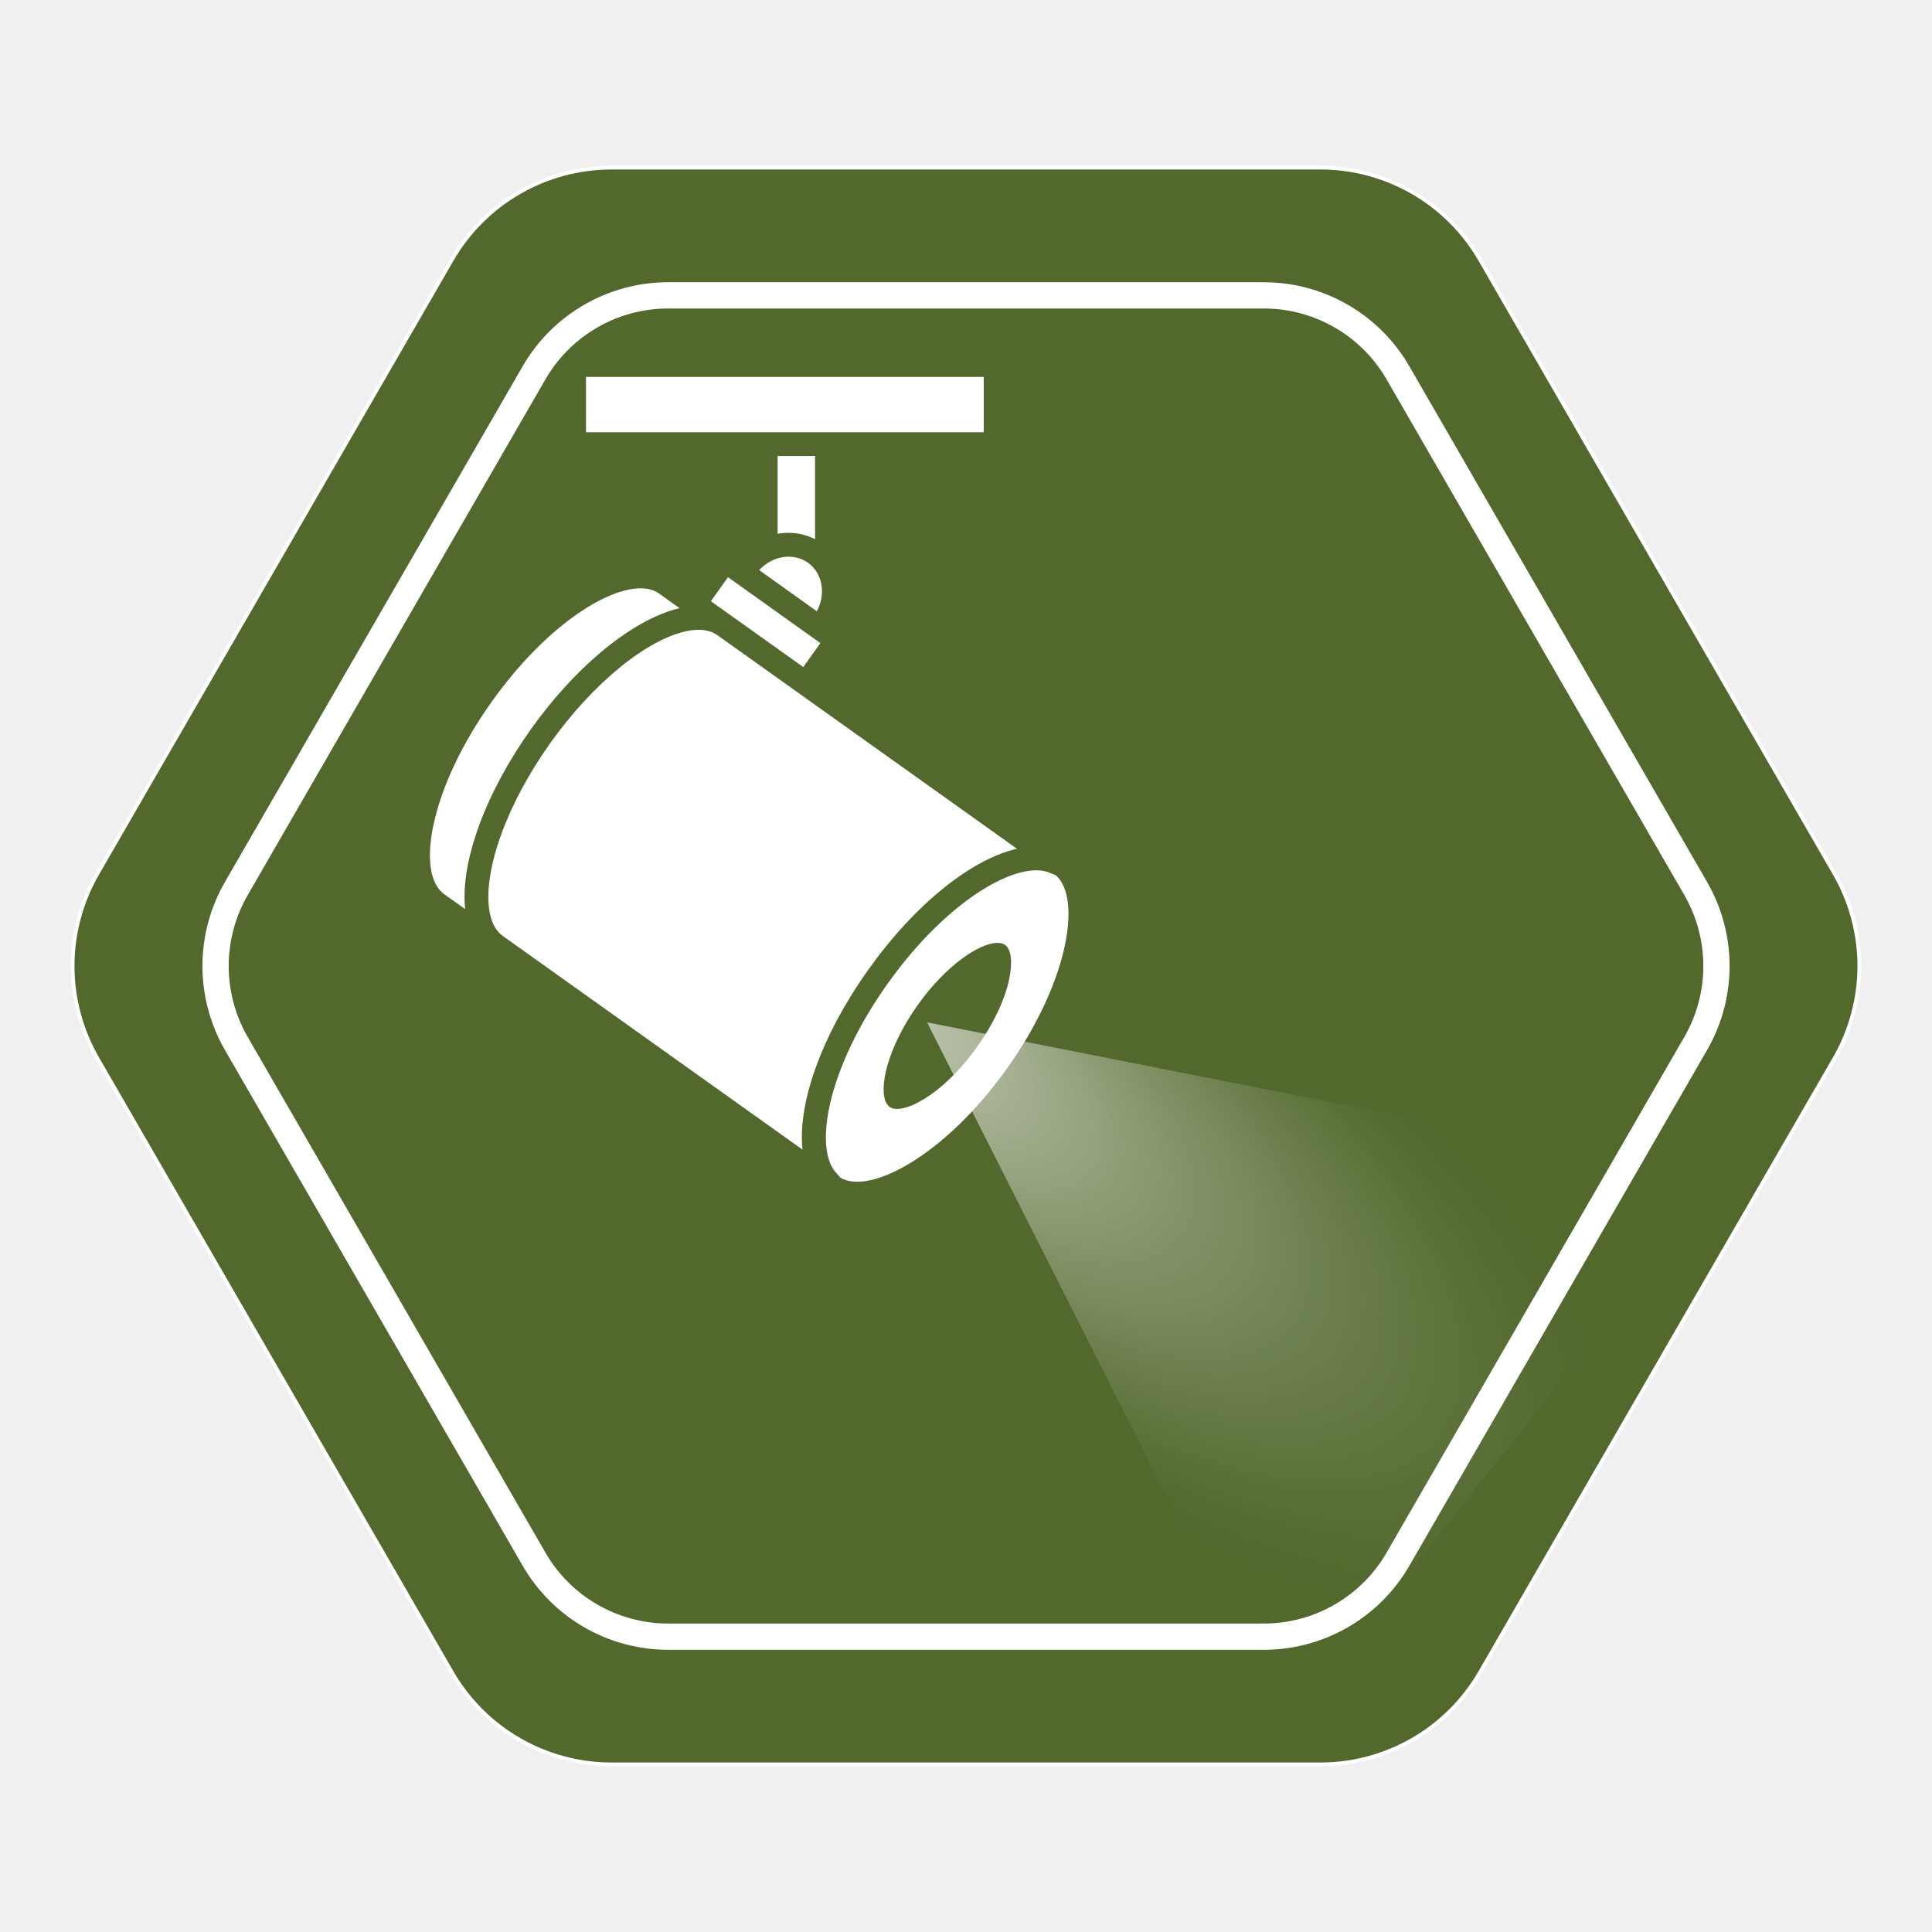
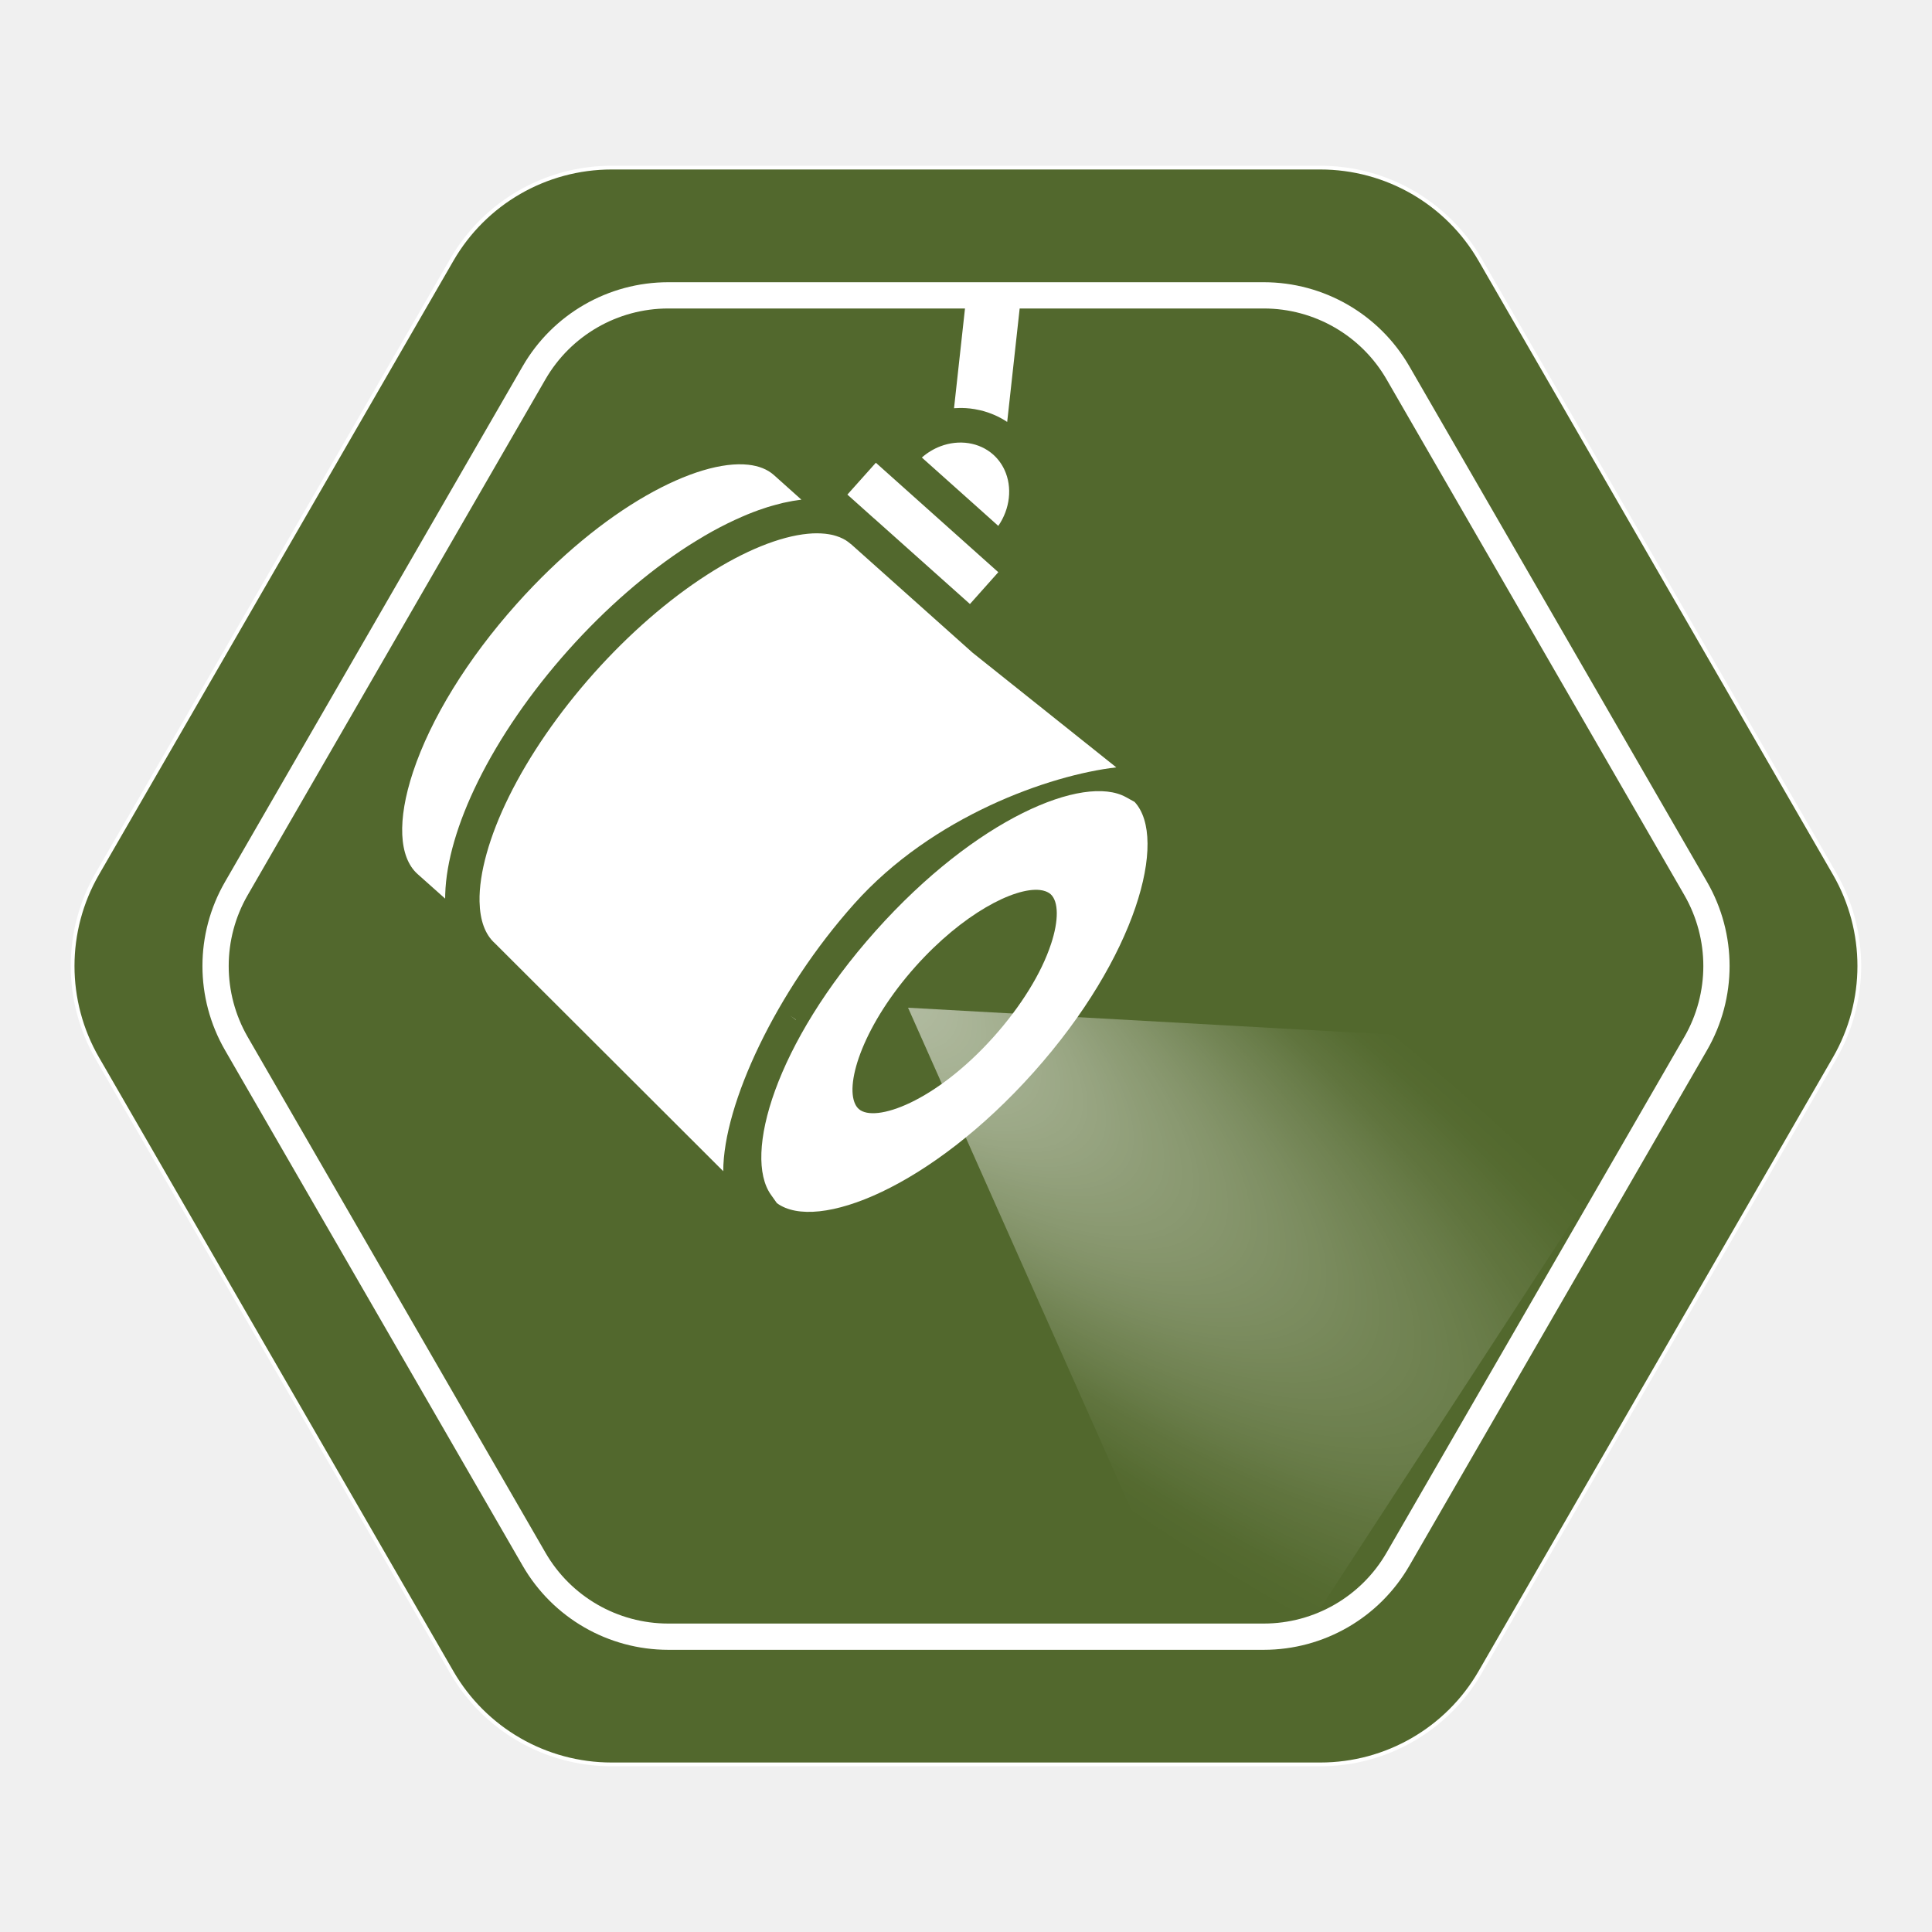
<svg xmlns="http://www.w3.org/2000/svg" viewBox="0 0 515 515">
  <defs>
    <style>
      .v {
-         fill: url(#u);
-         mix-blend-mode: screen;
-         opacity: .83;
+         fill: #fff;
      }

      .w {
-         fill: #fff;
+         isolation: isolate;
      }

      .x {
-         isolation: isolate;
-       }
- 
-       .y {
        fill: none;
        stroke-width: 7px;
      }

-       .y, .z {
+       .x, .y {
        stroke: #fff;
        stroke-miterlimit: 10;
      }

-       .z {
+       .y {
        fill: #52682d;
      }
+ 
+       .z {
+         fill: url(#u);
+         mix-blend-mode: screen;
+       }
    </style>
-     <radialGradient id="u" data-name="Áåçûìÿííûé ãðàäèåíò 37" cx="-3210.22" cy="-1456.86" fx="-3210.22" fy="-1565.72" r="108.87" gradientTransform="translate(638.64 3088.57) rotate(127.54) scale(.62 -1.33)" gradientUnits="userSpaceOnUse">
+     <radialGradient id="u" data-name="Áåçûìÿííûé ãðàäèåíò 37" cx="-3218.69" cy="-1480.54" fx="-3218.69" fy="-1598.13" r="117.61" gradientTransform="translate(1431.68 3697.96) rotate(127.54) scale(.62 -1.99) skewX(-.01)" gradientUnits="userSpaceOnUse">
      <stop offset="0" stop-color="#fff" />
      <stop offset=".15" stop-color="#c6c6c6" />
      <stop offset=".32" stop-color="#8a8a8a" />
      <stop offset=".48" stop-color="#595959" />
      <stop offset=".64" stop-color="#323232" />
      <stop offset=".78" stop-color="#161616" />
      <stop offset=".91" stop-color="#050505" />
      <stop offset="1" stop-color="#000" />
    </radialGradient>
  </defs>
-   <g class="x">
+   <g class="w">
    <g id="j" data-name="Layer 9">
-       <path class="z" d="M351.97,44.68h-188.94c-17.58,0-33.82,9.38-42.6,24.59L25.95,232.9c-8.79,15.23-8.79,33.97,0,49.2l94.47,163.63c8.79,15.23,25.03,24.59,42.6,24.59h188.94c17.58,0,33.82-9.38,42.6-24.59l94.47-163.63c8.79-15.23,8.79-33.97,0-49.2l-94.47-163.63c-8.79-15.23-25.03-24.59-42.6-24.59Z" />
-       <path class="y" d="M336.85,78.73h-158.71c-14.77,0-28.41,7.87-35.79,20.66L63,236.84c-7.38,12.79-7.38,28.53,0,41.33l79.36,137.45c7.38,12.79,21.02,20.66,35.79,20.66h158.71c14.77,0,28.41-7.87,35.79-20.66l79.36-137.45c7.38-12.79,7.38-28.53,0-41.33l-79.36-137.45c-7.38-12.79-21.02-20.66-35.79-20.66h0Z" />
+       <path class="y" d="M351.97,44.68h-188.94c-17.58,0-33.82,9.38-42.6,24.59L25.95,232.9c-8.79,15.23-8.79,33.97,0,49.2l94.47,163.63c8.79,15.23,25.03,24.59,42.6,24.59h188.94c17.58,0,33.82-9.38,42.6-24.59l94.47-163.63c8.79-15.23,8.79-33.97,0-49.2l-94.47-163.63c-8.79-15.23-25.03-24.59-42.6-24.59Z" />
+       <path class="x" d="M336.85,78.73h-158.71c-14.77,0-28.41,7.87-35.79,20.66L63,236.84c-7.38,12.79-7.38,28.53,0,41.33l79.36,137.45c7.38,12.79,21.02,20.66,35.79,20.66h158.71c14.77,0,28.41-7.87,35.79-20.66l79.36-137.45c7.38-12.79,7.38-28.53,0-41.33l-79.36-137.45c-7.38-12.79-21.02-20.66-35.79-20.66h0Z" />
    </g>
    <g id="t" data-name="Layer 17">
-       <g>
-         <path class="w" d="M193.28,243.34l1.2.91.03-.04-1.23-.87Z" />
-         <rect class="w" x="156.2" y="100.47" width="106.03" height="14.75" />
-         <path class="w" d="M217.27,121.57v22.17c-.85-.44-1.74-.79-2.65-1.06-.2-.06-.4-.11-.6-.16-.11-.04-.21-.07-.33-.08-.03-.01-.06-.02-.09-.03-.22-.05-.44-.09-.65-.13-.28-.06-.57-.1-.85-.13-.35-.05-.7-.07-1.04-.09-.27-.02-.55-.03-.83-.03s-.53,0-.8.02c-.18,0-.36.03-.55.04-.23.01-.45.04-.68.07-.29.03-.57.07-.86.13-.01,0-.05.01-.06.01v-20.74h10.01Z" />
-         <path class="w" d="M217.73,162.94l-4.07-2.91-11.29-8.06c.92-1,1.99-1.82,3.17-2.42,3.29-1.68,7.06-1.52,9.84.45.96.69,1.75,1.54,2.36,2.55,1.84,3.03,1.8,7.05,0,10.39Z" />
-         <polygon class="w" points="218.68 171.43 214.12 177.82 194.81 164.05 194.79 164.04 189.49 160.26 194.06 153.86 218.68 171.43" />
-         <path class="w" d="M181.16,162.12c-.05.01-.12.03-.17.04-.02,0-.05.01-.07.02-.18.04-.36.08-.54.13-.02,0-.04,0-.07.02-.23.05-.45.11-.68.18-.28.09-.56.17-.84.27-.29.09-.6.19-.9.29-.46.17-.93.34-1.39.53-.23.08-.47.18-.69.28-.02,0-.04.01-.05.02-.4.16-.81.33-1.21.53-1.31.59-2.64,1.28-3.99,2.06-.38.21-.75.44-1.14.67-1.74,1.05-3.51,2.24-5.3,3.57-.44.33-.89.66-1.33,1.02-.45.35-.9.7-1.35,1.06-7.03,5.69-13.91,13.14-19.9,21.55-6.01,8.44-10.81,17.37-13.89,25.84-2.92,8.03-4.2,15.35-3.73,21.32.01.27.04.55.07.81l-5.54-3.94c-3.78-2.7-4.84-9.46-2.89-18.57,2.17-10.14,7.69-21.81,15.58-32.86,13.97-19.58,30.17-30.14,39.6-30.14,1.94,0,3.61.45,4.9,1.37l5.54,3.95Z" />
-         <path class="w" d="M271.1,226.24c-12.06,2.75-27.09,14.63-39.63,32.23-12.54,17.59-18.88,35.68-17.55,47.98l-79.91-56.97c-1.97-1.41-3.19-3.87-3.65-7.33-.67-5.13.48-12.15,3.26-19.78,2.89-7.94,7.41-16.35,13.08-24.32,5.67-7.95,12.15-14.96,18.74-20.3,6.3-5.12,12.55-8.49,17.62-9.52,1.14-.24,2.2-.35,3.18-.35.21,0,.44,0,.65.02.19,0,.37.03.54.04.13.01.25.03.37.05.17.03.33.05.49.09.21.04.42.09.63.15h0c.2.05.4.12.59.19.14.05.29.11.43.17.1.03.19.08.29.13.11.05.22.11.33.17.03.01.05.03.07.05.16.09.33.19.48.3h.02s24.47,17.45,24.47,17.45l55.49,39.56Z" />
-         <path class="w" d="M281.45,233.32h0l-1.68-.69c-8.18-3.42-26.99,6.9-43.12,29.52-16.12,22.62-19.74,43.77-13.85,50.39l1.26,1.42h0c7.93,4.6,27.9-6.04,44.37-29.14,16.48-23.11,19.94-45.49,13.02-51.49ZM269.02,261c-.59,2.79-1.65,5.78-3.11,8.85-1.45,3.06-3.3,6.19-5.49,9.25-9.4,13.17-20.05,18.25-23.27,15.97-.28-.2-.52-.47-.74-.8-2.39-3.77.08-14.95,8.25-26.41,7.56-10.6,16.48-16.52,21.23-16.52.38,0,.73.04,1.05.12.38.09.71.23.99.43,1.63,1.17,2.04,4.65,1.08,9.11Z" />
-       </g>
-       <polygon class="v" points="247.12 272.52 458.69 314.33 342.49 461.18 247.12 272.52" />
+       <polygon class="z" points="242.05 268.62 448.71 280.11 328.95 464.04 242.05 268.62" />
+       <path class="v" d="M210.51,270.64l1.62,1.22.03-.05-1.66-1.17Z" />
+       <path class="v" d="M271.99,80.57l-3.51,31.9c-1.16-.77-2.37-1.42-3.64-1.95-.28-.12-.56-.23-.84-.33-.15-.07-.3-.13-.46-.17-.05-.02-.08-.04-.13-.05-.31-.1-.62-.2-.92-.29-.39-.13-.81-.24-1.21-.32-.49-.12-1-.22-1.48-.3-.39-.07-.79-.13-1.19-.17s-.77-.08-1.16-.1c-.26-.02-.52-.02-.8-.03-.33-.02-.66-.01-.99,0-.42,0-.83.02-1.26.05-.02,0-.07.01-.09,0l3.28-29.85,14.4,1.58Z" />
+       <path class="v" d="M266.1,140.18l-5.39-4.83-14.98-13.39c1.47-1.29,3.15-2.31,4.94-2.99,5.01-1.9,10.4-1.06,14.09,2.21,1.27,1.15,2.27,2.5,2.99,4.05,2.17,4.65,1.48,10.43-1.64,14.95Z" />
+       <polygon class="v" points="266.11 152.53 258.55 161.01 232.94 138.14 232.91 138.13 225.88 131.84 233.47 123.35 266.11 152.53" />
+       <path class="v" d="M213.61,133.2c-.08.01-.18.02-.26.03-.03,0-.07.01-.11.02-.27.03-.53.06-.8.11-.03,0-.06,0-.1.02-.34.04-.67.09-1.01.15-.42.08-.83.15-1.25.25-.44.08-.89.17-1.34.27-.69.17-1.39.34-2.08.54-.35.08-.71.18-1.04.29-.03,0-.06.01-.07.02-.6.17-1.22.35-1.82.57-1.98.64-4.01,1.42-6.07,2.33-.58.25-1.16.51-1.74.78-2.67,1.23-5.4,2.66-8.19,4.29-.69.4-1.38.81-2.07,1.25-.7.43-1.41.87-2.11,1.31-11.01,7.08-22.09,16.71-32.06,27.87-9.99,11.19-18.3,23.28-24.07,34.98-5.47,11.09-8.48,21.42-8.74,30.09-.02.4-.03.79-.02,1.17l-7.35-6.55c-5.01-4.48-5.46-14.38-1.22-27.18,4.73-14.25,14.53-30.16,27.62-44.82,23.2-25.96,48.19-38.6,61.75-37.11,2.8.31,5.12,1.22,6.83,2.75l7.34,6.57Z" />
+       <path class="v" d="M297.58,204.55c-17.79,2.05-49.03,13.02-69.86,36.36-20.84,23.32-34.9,53.38-34.93,71.29l-60.87-60.76c-2.61-2.34-3.98-6.07-4.09-11.13-.16-7.49,2.62-17.41,7.82-27.94,5.41-10.96,13.25-22.36,22.67-32.93,9.42-10.54,19.85-19.61,30.18-26.24,9.87-6.37,19.41-10.23,26.86-10.92,1.67-.17,3.22-.15,4.63,0,.31.03.63.08.94.13.27.04.52.1.77.14.18.04.36.09.53.13.25.07.47.13.69.2.3.09.59.19.88.31h0c.28.11.56.24.82.37.19.09.4.2.59.32.14.06.26.14.39.24.15.08.3.2.44.3.04.02.06.05.1.08.22.16.44.33.64.51h.03s32.45,28.98,32.45,28.98l38.3,30.56Z" />
+       <path class="v" d="M302.44,213.76h0s-2.3-1.27-2.3-1.27c-11.23-6.22-39.94,5.65-66.73,35.66-26.78,30-35.34,59.86-27.91,70.32l1.59,2.24h0c10.69,7.87,41.1-4.27,68.46-34.91,27.38-30.65,35.9-62.3,26.89-72.04ZM280.17,251.62c-1.29,3.92-3.28,8.06-5.88,12.25-2.57,4.17-5.74,8.39-9.36,12.45-15.61,17.46-31.74,23.09-36.01,19.3-.38-.34-.68-.75-.94-1.27-2.84-5.81,2.48-21.51,16.05-36.7,12.56-14.06,26.33-21.16,33.17-20.41.54.06,1.05.18,1.49.34.53.2.98.44,1.36.77,2.16,1.94,2.2,7.01.12,13.28Z" />
    </g>
  </g>
</svg>
